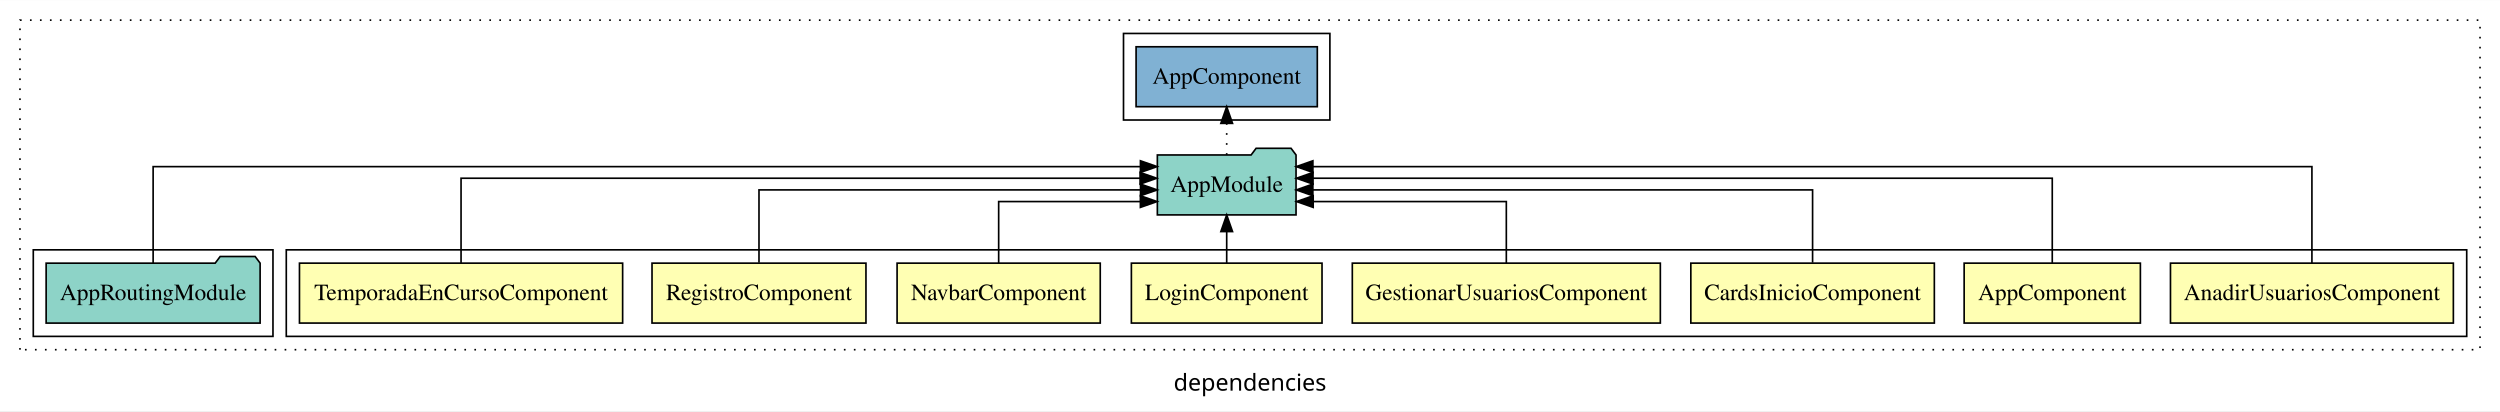
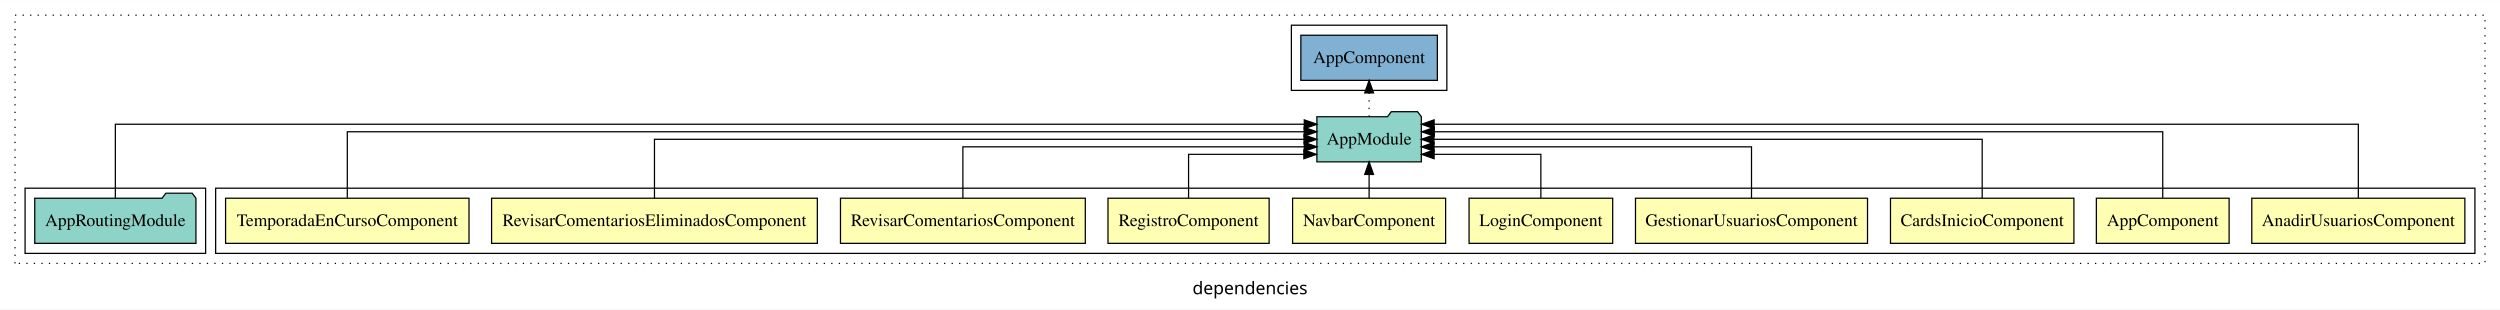
- <svg xmlns="http://www.w3.org/2000/svg" width="1502pt" height="247pt" viewBox="0.00 0.00 1502.00 246.80">
+ <svg xmlns="http://www.w3.org/2000/svg" width="1994pt" height="247pt" viewBox="0.00 0.00 1994.00 246.80">
  <g id="graph0" class="graph" transform="scale(1 1) rotate(0) translate(4 242.8)">
-     <polygon fill="white" stroke="transparent" points="-4,4 -4,-242.8 1498,-242.8 1498,4 -4,4" />
-     <text text-anchor="middle" x="747" y="-8.2" font-family="sans-serif" font-size="14.00">dependencies</text>
+     <polygon fill="white" stroke="transparent" points="-4,4 -4,-242.8 1990,-242.8 1990,4 -4,4" />
+     <text text-anchor="middle" x="993" y="-8.2" font-family="sans-serif" font-size="14.00">dependencies</text>
    <g id="clust1" class="cluster">
-       <polygon fill="none" stroke="black" stroke-dasharray="1,5" points="8,-32.8 8,-230.8 1486,-230.8 1486,-32.8 8,-32.8" />
+       <polygon fill="none" stroke="black" stroke-dasharray="1,5" points="8,-32.8 8,-230.8 1978,-230.8 1978,-32.8 8,-32.8" />
    </g>
    <g id="clust2" class="cluster">
-       <polygon fill="none" stroke="black" points="168,-40.8 168,-92.8 1478,-92.8 1478,-40.8 168,-40.8" />
+       <polygon fill="none" stroke="black" points="168,-40.8 168,-92.8 1970,-92.8 1970,-40.8 168,-40.8" />
    </g>
-     <g id="clust11" class="cluster">
+     <g id="clust13" class="cluster">
      <polygon fill="none" stroke="black" points="16,-40.8 16,-92.8 160,-92.8 160,-40.8 16,-40.8" />
    </g>
-     <g id="clust13" class="cluster">
-       <polygon fill="none" stroke="black" points="671,-170.8 671,-222.8 795,-222.8 795,-170.8 671,-170.8" />
+     <g id="clust15" class="cluster">
+       <polygon fill="none" stroke="black" points="1026,-170.8 1026,-222.8 1150,-222.8 1150,-170.8 1026,-170.8" />
    </g>
    <g id="node1" class="node">
-       <polygon fill="#ffffb3" stroke="black" points="1469.98,-84.8 1300.02,-84.8 1300.02,-48.8 1469.98,-48.8 1469.98,-84.8" />
-       <text text-anchor="middle" x="1385" y="-62.6" font-family="Times,serif" font-size="14.00">AnadirUsuariosComponent</text>
+       <polygon fill="#ffffb3" stroke="black" points="1961.98,-84.8 1792.02,-84.8 1792.02,-48.8 1961.98,-48.8 1961.98,-84.8" />
+       <text text-anchor="middle" x="1877" y="-62.6" font-family="Times,serif" font-size="14.00">AnadirUsuariosComponent</text>
+     </g>
+     <g id="node11" class="node">
+       <polygon fill="#8dd3c7" stroke="black" points="1129.66,-149.8 1126.66,-153.8 1105.66,-153.8 1102.66,-149.8 1046.34,-149.8 1046.34,-113.8 1129.66,-113.8 1129.66,-149.8" />
+       <text text-anchor="middle" x="1088" y="-127.6" font-family="Times,serif" font-size="14.00">AppModule</text>
+     </g>
+     <g id="edge1" class="edge">
+       <path fill="none" stroke="black" d="M1877,-85.05C1877,-107.82 1877,-143.8 1877,-143.8 1877,-143.8 1139.86,-143.8 1139.86,-143.8" />
+       <polygon fill="black" stroke="black" points="1139.86,-140.3 1129.86,-143.8 1139.86,-147.3 1139.86,-140.3" />
+     </g>
+     <g id="node2" class="node">
+       <polygon fill="#ffffb3" stroke="black" points="1773.94,-84.8 1668.06,-84.8 1668.06,-48.8 1773.94,-48.8 1773.94,-84.8" />
+       <text text-anchor="middle" x="1721" y="-62.6" font-family="Times,serif" font-size="14.00">AppComponent</text>
+     </g>
+     <g id="edge2" class="edge">
+       <path fill="none" stroke="black" d="M1721,-85.08C1721,-106.12 1721,-137.8 1721,-137.8 1721,-137.8 1140.02,-137.8 1140.02,-137.8" />
+       <polygon fill="black" stroke="black" points="1140.02,-134.3 1130.02,-137.8 1140.02,-141.3 1140.02,-134.3" />
+     </g>
+     <g id="node3" class="node">
+       <polygon fill="#ffffb3" stroke="black" points="1650.15,-84.8 1503.85,-84.8 1503.85,-48.8 1650.15,-48.8 1650.15,-84.8" />
+       <text text-anchor="middle" x="1577" y="-62.6" font-family="Times,serif" font-size="14.00">CardsInicioComponent</text>
+     </g>
+     <g id="edge3" class="edge">
+       <path fill="none" stroke="black" d="M1577,-84.91C1577,-104.14 1577,-131.8 1577,-131.8 1577,-131.8 1139.69,-131.8 1139.69,-131.8" />
+       <polygon fill="black" stroke="black" points="1139.69,-128.3 1129.69,-131.8 1139.69,-135.3 1139.69,-128.3" />
+     </g>
+     <g id="node4" class="node">
+       <polygon fill="#ffffb3" stroke="black" points="1485.53,-84.8 1300.47,-84.8 1300.47,-48.8 1485.53,-48.8 1485.53,-84.8" />
+       <text text-anchor="middle" x="1393" y="-62.6" font-family="Times,serif" font-size="14.00">GestionarUsuariosComponent</text>
+     </g>
+     <g id="edge4" class="edge">
+       <path fill="none" stroke="black" d="M1393,-84.82C1393,-102.17 1393,-125.8 1393,-125.8 1393,-125.8 1139.77,-125.8 1139.77,-125.8" />
+       <polygon fill="black" stroke="black" points="1139.77,-122.3 1129.77,-125.8 1139.77,-129.3 1139.77,-122.3" />
+     </g>
+     <g id="node5" class="node">
+       <polygon fill="#ffffb3" stroke="black" points="1282.27,-84.8 1167.73,-84.8 1167.73,-48.8 1282.27,-48.8 1282.27,-84.8" />
+       <text text-anchor="middle" x="1225" y="-62.6" font-family="Times,serif" font-size="14.00">LoginComponent</text>
+     </g>
+     <g id="edge5" class="edge">
+       <path fill="none" stroke="black" d="M1225,-85.04C1225,-100.37 1225,-119.8 1225,-119.8 1225,-119.8 1139.85,-119.8 1139.85,-119.8" />
+       <polygon fill="black" stroke="black" points="1139.85,-116.3 1129.85,-119.8 1139.85,-123.3 1139.85,-116.3" />
+     </g>
+     <g id="node6" class="node">
+       <polygon fill="#ffffb3" stroke="black" points="1149.03,-84.8 1026.97,-84.8 1026.97,-48.8 1149.03,-48.8 1149.03,-84.8" />
+       <text text-anchor="middle" x="1088" y="-62.6" font-family="Times,serif" font-size="14.00">NavbarComponent</text>
+     </g>
+     <g id="edge6" class="edge">
+       <path fill="none" stroke="black" d="M1088,-84.91C1088,-84.91 1088,-103.79 1088,-103.79" />
+       <polygon fill="black" stroke="black" points="1084.5,-103.79 1088,-113.79 1091.5,-103.79 1084.5,-103.79" />
+     </g>
+     <g id="node7" class="node">
+       <polygon fill="#ffffb3" stroke="black" points="1008.27,-84.8 879.73,-84.8 879.73,-48.8 1008.27,-48.8 1008.27,-84.8" />
+       <text text-anchor="middle" x="944" y="-62.6" font-family="Times,serif" font-size="14.00">RegistroComponent</text>
+     </g>
+     <g id="edge7" class="edge">
+       <path fill="none" stroke="black" d="M944,-85.04C944,-100.37 944,-119.8 944,-119.8 944,-119.8 1035.96,-119.8 1035.96,-119.8" />
+       <polygon fill="black" stroke="black" points="1035.96,-123.3 1045.96,-119.8 1035.96,-116.3 1035.96,-123.3" />
+     </g>
+     <g id="node8" class="node">
+       <polygon fill="#ffffb3" stroke="black" points="861.64,-84.8 666.36,-84.8 666.36,-48.8 861.64,-48.8 861.64,-84.8" />
+       <text text-anchor="middle" x="764" y="-62.6" font-family="Times,serif" font-size="14.00">RevisarComentariosComponent</text>
+     </g>
+     <g id="edge8" class="edge">
+       <path fill="none" stroke="black" d="M764,-84.82C764,-102.17 764,-125.8 764,-125.8 764,-125.8 1036.31,-125.8 1036.31,-125.8" />
+       <polygon fill="black" stroke="black" points="1036.31,-129.3 1046.31,-125.8 1036.31,-122.3 1036.31,-129.3" />
    </g>
    <g id="node9" class="node">
-       <polygon fill="#8dd3c7" stroke="black" points="774.66,-149.8 771.66,-153.8 750.66,-153.8 747.66,-149.8 691.34,-149.8 691.34,-113.8 774.66,-113.8 774.66,-149.8" />
-       <text text-anchor="middle" x="733" y="-127.6" font-family="Times,serif" font-size="14.00">AppModule</text>
+       <polygon fill="#ffffb3" stroke="black" points="647.91,-84.8 388.09,-84.8 388.09,-48.8 647.91,-48.8 647.91,-84.8" />
+       <text text-anchor="middle" x="518" y="-62.6" font-family="Times,serif" font-size="14.00">RevisarComentariosEliminadosComponent</text>
    </g>
-     <g id="edge1" class="edge">
-       <path fill="none" stroke="black" d="M1385,-84.81C1385,-107.29 1385,-142.8 1385,-142.8 1385,-142.8 784.78,-142.8 784.78,-142.8" />
-       <polygon fill="black" stroke="black" points="784.78,-139.3 774.78,-142.8 784.78,-146.3 784.78,-139.3" />
+     <g id="edge9" class="edge">
+       <path fill="none" stroke="black" d="M518,-84.91C518,-104.14 518,-131.8 518,-131.8 518,-131.8 1036.09,-131.8 1036.09,-131.8" />
+       <polygon fill="black" stroke="black" points="1036.09,-135.3 1046.09,-131.8 1036.09,-128.3 1036.09,-135.3" />
    </g>
-     <g id="node2" class="node">
-       <polygon fill="#ffffb3" stroke="black" points="1281.94,-84.8 1176.06,-84.8 1176.06,-48.8 1281.94,-48.8 1281.94,-84.8" />
-       <text text-anchor="middle" x="1229" y="-62.6" font-family="Times,serif" font-size="14.00">AppComponent</text>
-     </g>
-     <g id="edge2" class="edge">
-       <path fill="none" stroke="black" d="M1229,-84.93C1229,-105.37 1229,-135.8 1229,-135.8 1229,-135.8 784.86,-135.8 784.86,-135.8" />
-       <polygon fill="black" stroke="black" points="784.86,-132.3 774.86,-135.8 784.86,-139.3 784.86,-132.3" />
-     </g>
-     <g id="node3" class="node">
-       <polygon fill="#ffffb3" stroke="black" points="1158.15,-84.8 1011.85,-84.8 1011.85,-48.8 1158.15,-48.8 1158.15,-84.8" />
-       <text text-anchor="middle" x="1085" y="-62.6" font-family="Times,serif" font-size="14.00">CardsInicioComponent</text>
-     </g>
-     <g id="edge3" class="edge">
-       <path fill="none" stroke="black" d="M1085,-85.07C1085,-103.36 1085,-128.8 1085,-128.8 1085,-128.8 784.76,-128.8 784.76,-128.8" />
-       <polygon fill="black" stroke="black" points="784.76,-125.3 774.76,-128.8 784.76,-132.3 784.76,-125.3" />
-     </g>
-     <g id="node4" class="node">
-       <polygon fill="#ffffb3" stroke="black" points="993.53,-84.8 808.47,-84.8 808.47,-48.8 993.53,-48.8 993.53,-84.8" />
-       <text text-anchor="middle" x="901" y="-62.6" font-family="Times,serif" font-size="14.00">GestionarUsuariosComponent</text>
-     </g>
-     <g id="edge4" class="edge">
-       <path fill="none" stroke="black" d="M901,-84.81C901,-100.85 901,-121.8 901,-121.8 901,-121.8 784.96,-121.8 784.96,-121.8" />
-       <polygon fill="black" stroke="black" points="784.96,-118.3 774.96,-121.8 784.96,-125.3 784.96,-118.3" />
-     </g>
-     <g id="node5" class="node">
-       <polygon fill="#ffffb3" stroke="black" points="790.27,-84.8 675.73,-84.8 675.73,-48.8 790.27,-48.8 790.27,-84.8" />
-       <text text-anchor="middle" x="733" y="-62.6" font-family="Times,serif" font-size="14.00">LoginComponent</text>
-     </g>
-     <g id="edge5" class="edge">
-       <path fill="none" stroke="black" d="M733,-84.91C733,-84.91 733,-103.79 733,-103.79" />
-       <polygon fill="black" stroke="black" points="729.5,-103.79 733,-113.79 736.5,-103.79 729.5,-103.79" />
-     </g>
-     <g id="node6" class="node">
-       <polygon fill="#ffffb3" stroke="black" points="657.03,-84.8 534.97,-84.8 534.97,-48.8 657.03,-48.8 657.03,-84.8" />
-       <text text-anchor="middle" x="596" y="-62.6" font-family="Times,serif" font-size="14.00">NavbarComponent</text>
-     </g>
-     <g id="edge6" class="edge">
-       <path fill="none" stroke="black" d="M596,-84.81C596,-100.85 596,-121.8 596,-121.8 596,-121.8 681.15,-121.8 681.15,-121.8" />
-       <polygon fill="black" stroke="black" points="681.15,-125.3 691.15,-121.8 681.15,-118.3 681.15,-125.3" />
-     </g>
-     <g id="node7" class="node">
-       <polygon fill="#ffffb3" stroke="black" points="516.27,-84.8 387.73,-84.8 387.73,-48.8 516.27,-48.8 516.27,-84.8" />
-       <text text-anchor="middle" x="452" y="-62.6" font-family="Times,serif" font-size="14.00">RegistroComponent</text>
-     </g>
-     <g id="edge7" class="edge">
-       <path fill="none" stroke="black" d="M452,-85.07C452,-103.36 452,-128.8 452,-128.8 452,-128.8 681.23,-128.8 681.23,-128.8" />
-       <polygon fill="black" stroke="black" points="681.23,-132.3 691.23,-128.8 681.23,-125.3 681.23,-132.3" />
-     </g>
-     <g id="node8" class="node">
+     <g id="node10" class="node">
      <polygon fill="#ffffb3" stroke="black" points="370.08,-84.8 175.92,-84.8 175.92,-48.8 370.08,-48.8 370.08,-84.8" />
      <text text-anchor="middle" x="273" y="-62.6" font-family="Times,serif" font-size="14.00">TemporadaEnCursoComponent</text>
    </g>
-     <g id="edge8" class="edge">
-       <path fill="none" stroke="black" d="M273,-84.93C273,-105.37 273,-135.8 273,-135.8 273,-135.8 680.96,-135.8 680.96,-135.8" />
-       <polygon fill="black" stroke="black" points="680.96,-139.3 690.96,-135.8 680.96,-132.3 680.96,-139.3" />
+     <g id="edge10" class="edge">
+       <path fill="none" stroke="black" d="M273,-85.08C273,-106.12 273,-137.8 273,-137.8 273,-137.8 1036.18,-137.8 1036.18,-137.8" />
+       <polygon fill="black" stroke="black" points="1036.18,-141.3 1046.18,-137.8 1036.18,-134.3 1036.18,-141.3" />
    </g>
-     <g id="node11" class="node">
-       <polygon fill="#80b1d3" stroke="black" points="787.44,-214.8 678.56,-214.8 678.56,-178.8 787.44,-178.8 787.44,-214.8" />
-       <text text-anchor="middle" x="733" y="-192.6" font-family="Times,serif" font-size="14.00">AppComponent </text>
+     <g id="node13" class="node">
+       <polygon fill="#80b1d3" stroke="black" points="1142.44,-214.8 1033.56,-214.8 1033.56,-178.8 1142.44,-178.8 1142.44,-214.8" />
+       <text text-anchor="middle" x="1088" y="-192.6" font-family="Times,serif" font-size="14.00">AppComponent </text>
    </g>
-     <g id="edge10" class="edge">
-       <path fill="none" stroke="black" stroke-dasharray="1,5" d="M733,-149.91C733,-149.91 733,-168.79 733,-168.79" />
-       <polygon fill="black" stroke="black" points="729.5,-168.79 733,-178.79 736.5,-168.79 729.5,-168.79" />
+     <g id="edge12" class="edge">
+       <path fill="none" stroke="black" stroke-dasharray="1,5" d="M1088,-149.91C1088,-149.91 1088,-168.79 1088,-168.79" />
+       <polygon fill="black" stroke="black" points="1084.5,-168.79 1088,-178.79 1091.5,-168.79 1084.5,-168.79" />
    </g>
-     <g id="node10" class="node">
+     <g id="node12" class="node">
      <polygon fill="#8dd3c7" stroke="black" points="152.28,-84.8 149.28,-88.8 128.28,-88.8 125.28,-84.8 23.72,-84.8 23.72,-48.8 152.28,-48.8 152.28,-84.8" />
      <text text-anchor="middle" x="88" y="-62.6" font-family="Times,serif" font-size="14.00">AppRoutingModule</text>
    </g>
-     <g id="edge9" class="edge">
-       <path fill="none" stroke="black" d="M88,-84.81C88,-107.29 88,-142.8 88,-142.8 88,-142.8 681.18,-142.8 681.18,-142.8" />
-       <polygon fill="black" stroke="black" points="681.18,-146.3 691.18,-142.8 681.18,-139.3 681.18,-146.3" />
+     <g id="edge11" class="edge">
+       <path fill="none" stroke="black" d="M88,-85.05C88,-107.82 88,-143.8 88,-143.8 88,-143.8 1036.3,-143.8 1036.3,-143.8" />
+       <polygon fill="black" stroke="black" points="1036.3,-147.3 1046.3,-143.8 1036.3,-140.3 1036.3,-147.3" />
    </g>
  </g>
</svg>
